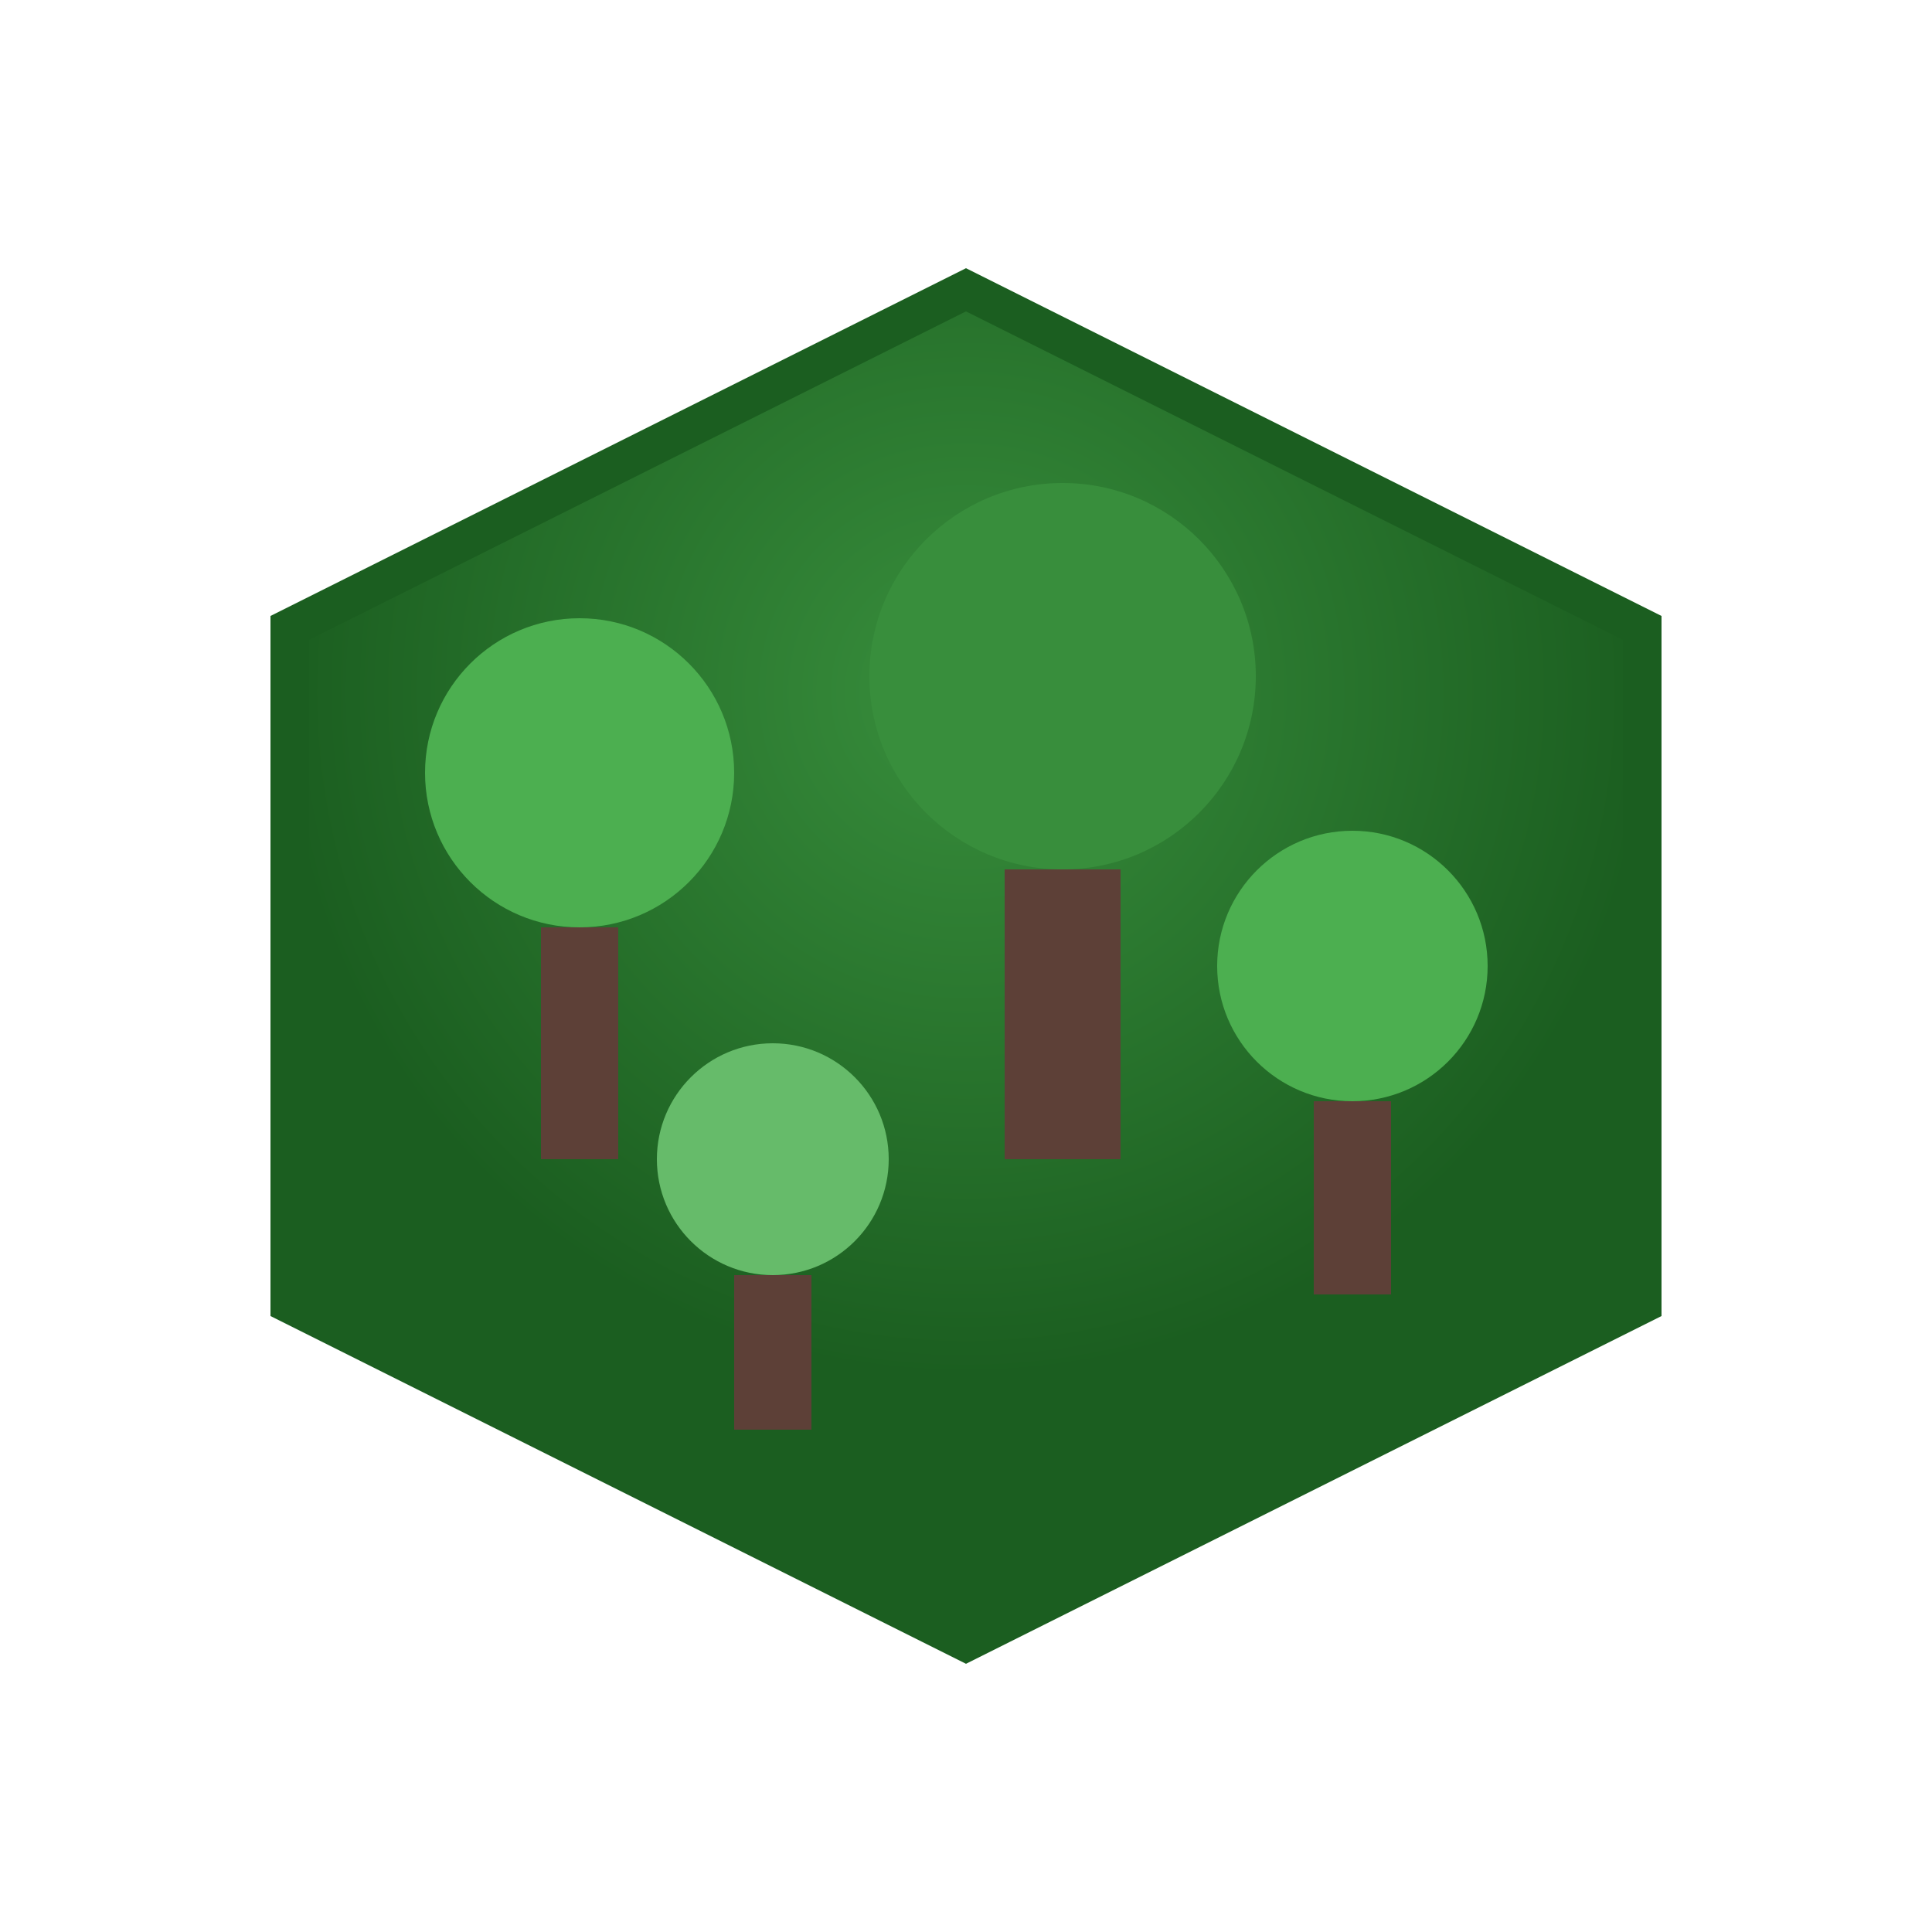
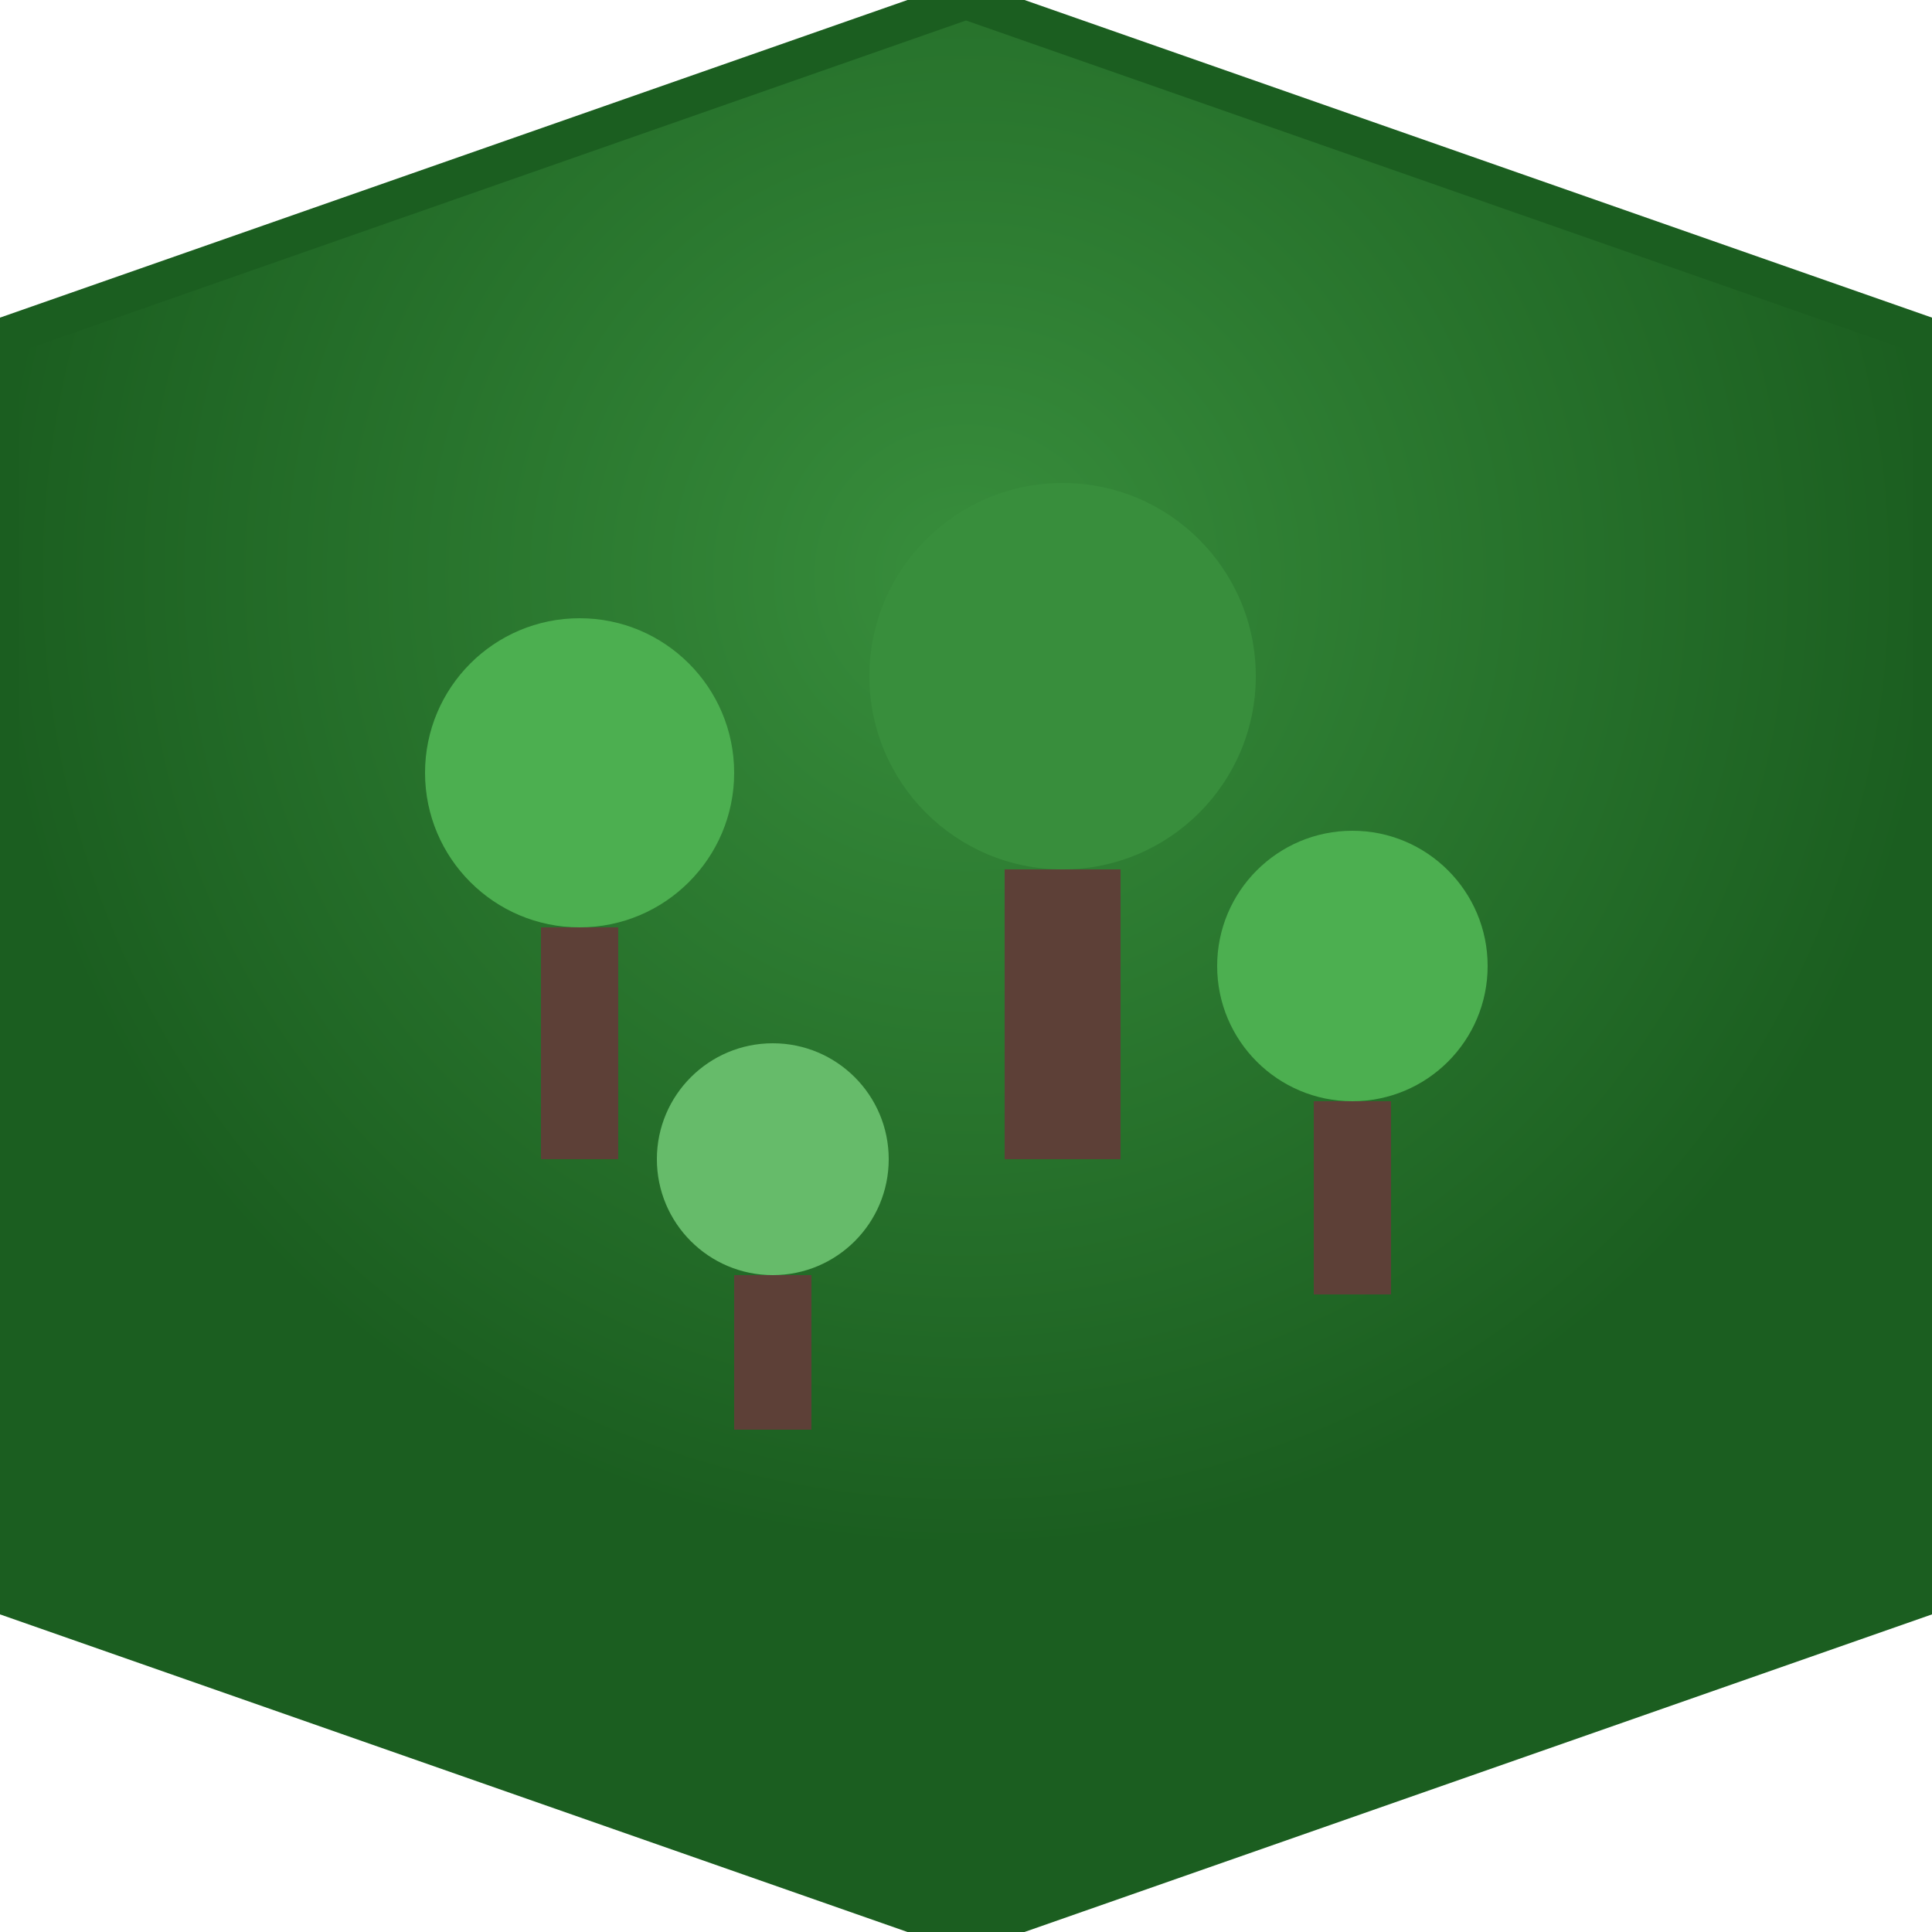
<svg xmlns="http://www.w3.org/2000/svg" viewBox="0 0 100 100">
  <defs>
    <radialGradient id="forestGrad" cx="50%" cy="30%">
      <stop offset="0%" stop-color="#388e3c" />
      <stop offset="100%" stop-color="#1b5e20" />
    </radialGradient>
  </defs>
-   <polygon points="50,15 85,32.5 85,67.5 50,85 15,67.5 15,32.5" fill="url(#forestGrad)" stroke="#1b5e20" stroke-width="2" />
+   <polygon points="50,0 100,17.5 100,82.5 50,100 0,82.5 0,17.5" fill="url(#forestGrad)" stroke="#1b5e20" stroke-width="2" />
  <circle cx="30" cy="40" r="8" fill="#4caf50" />
  <rect x="28" y="48" width="4" height="12" fill="#5d4037" />
  <circle cx="55" cy="35" r="10" fill="#388e3c" />
  <rect x="52" y="45" width="6" height="15" fill="#5d4037" />
  <circle cx="70" cy="50" r="7" fill="#4caf50" />
  <rect x="68" y="57" width="4" height="10" fill="#5d4037" />
  <circle cx="40" cy="60" r="6" fill="#66bb6a" />
  <rect x="38" y="66" width="4" height="8" fill="#5d4037" />
</svg>
